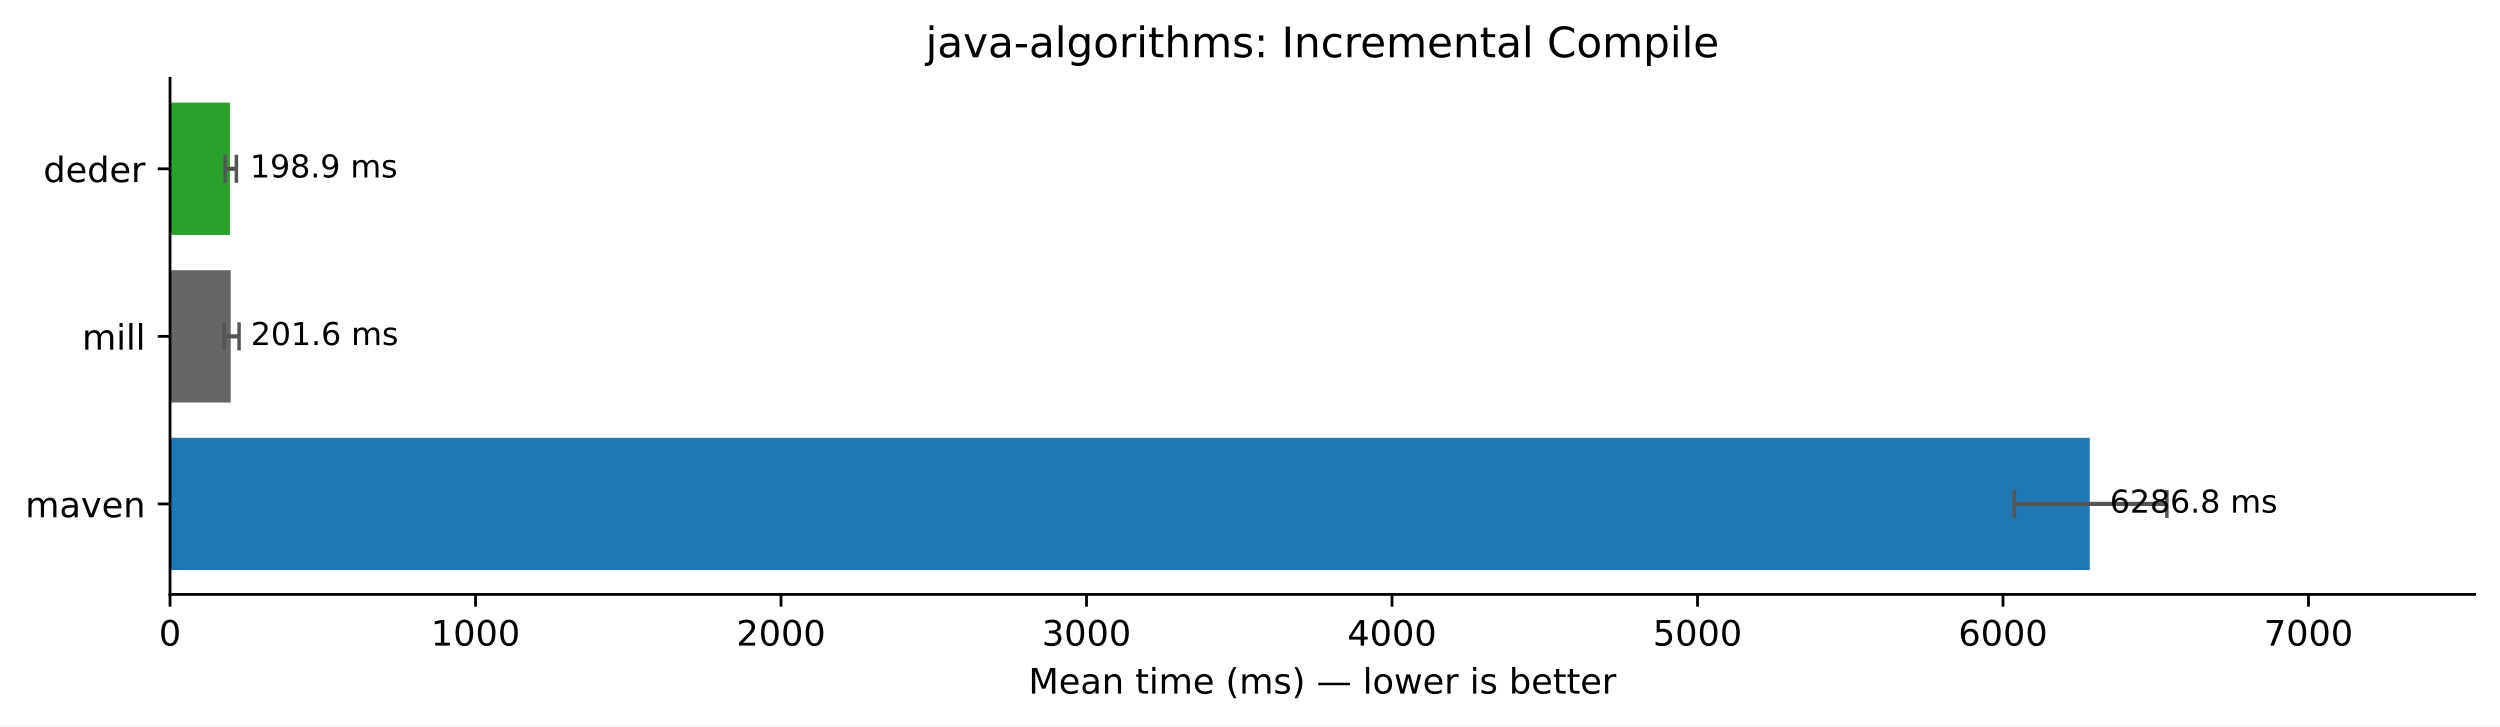
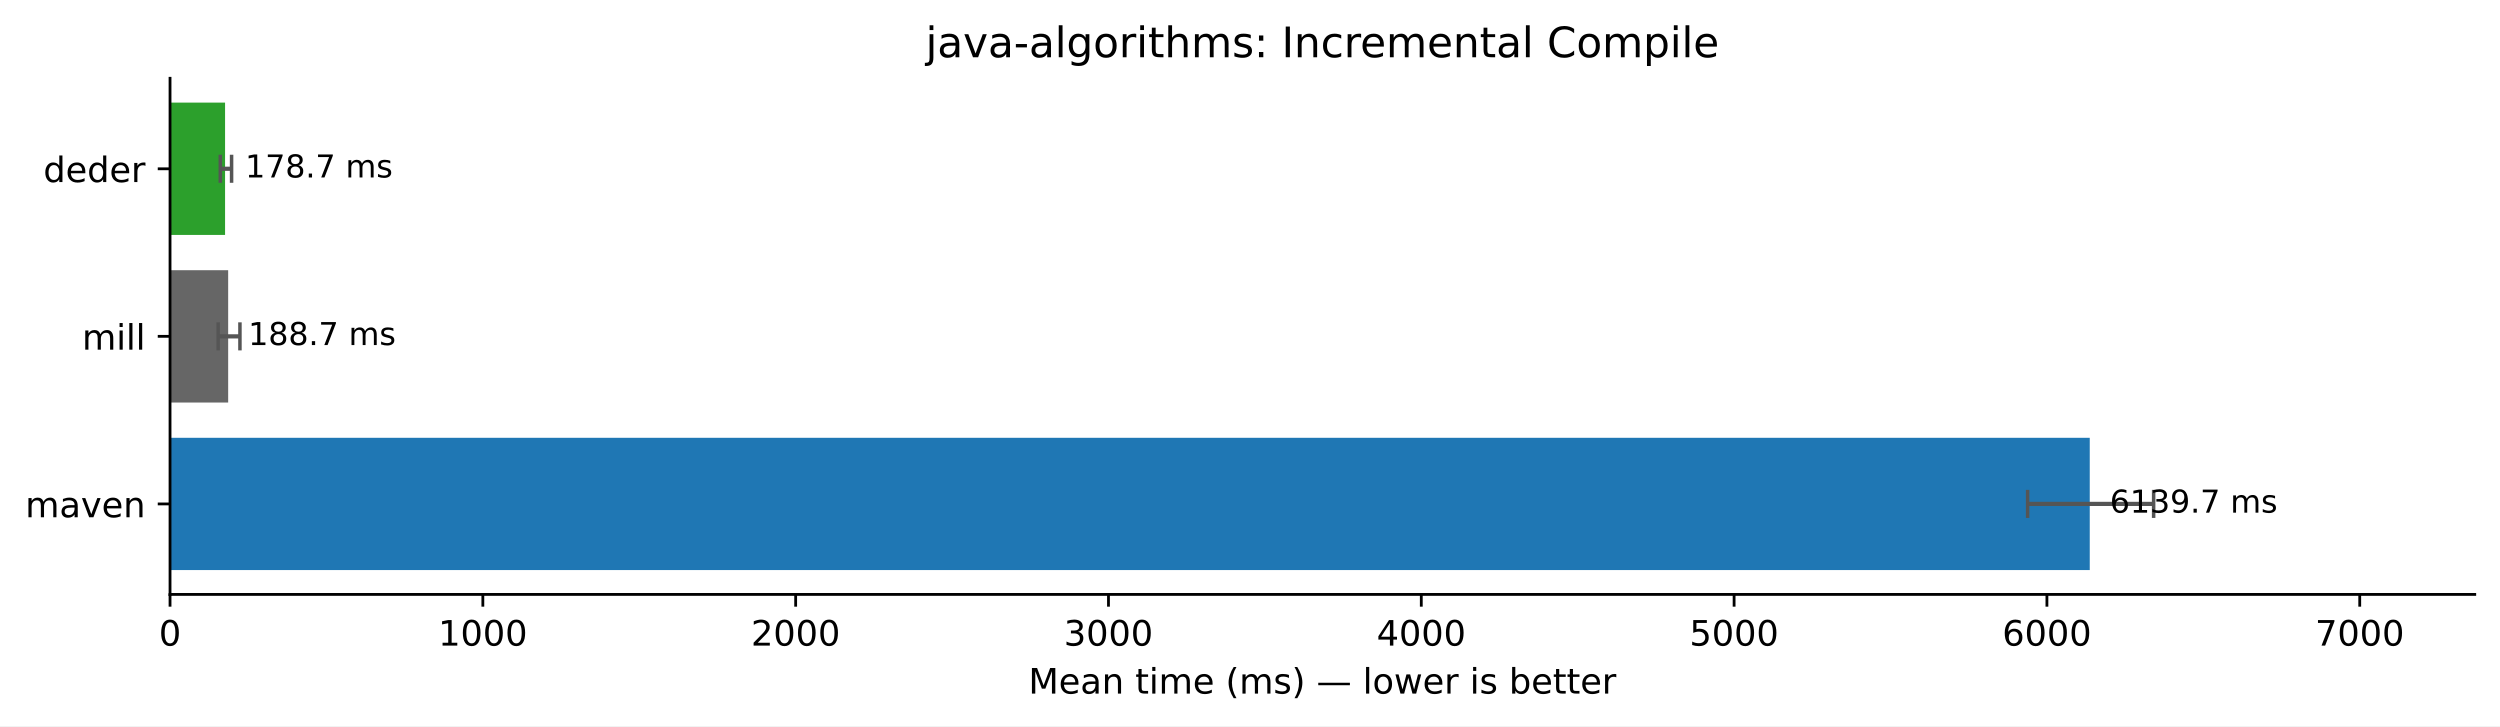
<svg xmlns="http://www.w3.org/2000/svg" xmlns:xlink="http://www.w3.org/1999/xlink" width="712.788pt" height="207.034pt" viewBox="0 0 712.788 207.034" version="1.1">
  <defs>
    <style type="text/css">*{stroke-linejoin: round; stroke-linecap: butt}</style>
  </defs>
  <g id="figure_1">
    <g id="patch_1">
      <path d="M 0 207.034  L 712.788 207.034  L 712.788 0  L 0 0  z " style="fill: #ffffff" />
    </g>
    <g id="axes_1">
      <g id="patch_2">
        <path d="M 48.478 169.478  L 705.588 169.478  L 705.588 22.318  L 48.478 22.318  z " style="fill: #ffffff" />
      </g>
      <g id="patch_3">
-         <path d="M 48.478 162.789  L 596.07 162.789  L 596.07 124.566  L 48.478 124.566  z " clip-path="url(#p73a6042fa2)" style="fill: #1f77b4; stroke: #ffffff; stroke-width: 0.5; stroke-linejoin: miter" />
+         <path d="M 48.478 162.789  L 596.07 162.789  L 596.07 124.566  L 48.478 124.566  z " clip-path="url(#p6f4b4a5d01)" style="fill: #1f77b4; stroke: #ffffff; stroke-width: 0.5; stroke-linejoin: miter" />
      </g>
      <g id="patch_4">
-         <path d="M 48.478 115.01  L 66.034 115.01  L 66.034 76.786  L 48.478 76.786  z " clip-path="url(#p73a6042fa2)" style="fill: #666666; stroke: #ffffff; stroke-width: 0.5; stroke-linejoin: miter" />
+         <path d="M 48.478 115.01  L 65.304 115.01  L 65.304 76.786  L 48.478 76.786  z " clip-path="url(#p6f4b4a5d01)" style="fill: #666666; stroke: #ffffff; stroke-width: 0.5; stroke-linejoin: miter" />
      </g>
      <g id="patch_5">
-         <path d="M 48.478 67.231  L 65.803 67.231  L 65.803 29.007  L 48.478 29.007  z " clip-path="url(#p73a6042fa2)" style="fill: #2ca02c; stroke: #ffffff; stroke-width: 0.5; stroke-linejoin: miter" />
+         <path d="M 48.478 67.231  L 64.42 67.231  L 64.42 29.007  L 48.478 29.007  z " clip-path="url(#p6f4b4a5d01)" style="fill: #2ca02c; stroke: #ffffff; stroke-width: 0.5; stroke-linejoin: miter" />
      </g>
      <g id="matplotlib.axis_1">
        <g id="xtick_1">
          <g id="line2d_1">
            <defs>
-               <path id="m72c774608a" d="M 0 0  L 0 3.5  " style="stroke: #000000; stroke-width: 0.8" />
+               <path id="m09a75ec3e5" d="M 0 0  L 0 3.5  " style="stroke: #000000; stroke-width: 0.8" />
            </defs>
            <g>
-               <use xlink:href="#m72c774608a" x="48.478" y="169.478" style="stroke: #000000; stroke-width: 0.8" />
+               <use xlink:href="#m09a75ec3e5" x="48.478" y="169.478" style="stroke: #000000; stroke-width: 0.8" />
            </g>
          </g>
          <g id="text_1">
            <g transform="translate(45.29688 184.0766) scale(0.1 -0.1)">
              <defs>
                <path id="DejaVuSans-30" d="M 2034 4250  Q 1547 4250 1301 3770  Q 1056 3291 1056 2328  Q 1056 1369 1301 889  Q 1547 409 2034 409  Q 2525 409 2770 889  Q 3016 1369 3016 2328  Q 3016 3291 2770 3770  Q 2525 4250 2034 4250  z M 2034 4750  Q 2819 4750 3233 4129  Q 3647 3509 3647 2328  Q 3647 1150 3233 529  Q 2819 -91 2034 -91  Q 1250 -91 836 529  Q 422 1150 422 2328  Q 422 3509 836 4129  Q 1250 4750 2034 4750  z " transform="scale(0.015625)" />
              </defs>
              <use xlink:href="#DejaVuSans-30" />
            </g>
          </g>
        </g>
        <g id="xtick_2">
          <g id="line2d_2">
            <g>
-               <use xlink:href="#m72c774608a" x="135.58" y="169.478" style="stroke: #000000; stroke-width: 0.8" />
+               <use xlink:href="#m09a75ec3e5" x="137.666" y="169.478" style="stroke: #000000; stroke-width: 0.8" />
            </g>
          </g>
          <g id="text_2">
-             <g transform="translate(122.8548 184.0766) scale(0.1 -0.1)">
+             <g transform="translate(124.9413 184.0766) scale(0.1 -0.1)">
              <defs>
                <path id="DejaVuSans-31" d="M 794 531  L 1825 531  L 1825 4091  L 703 3866  L 703 4441  L 1819 4666  L 2450 4666  L 2450 531  L 3481 531  L 3481 0  L 794 0  L 794 531  z " transform="scale(0.015625)" />
              </defs>
              <use xlink:href="#DejaVuSans-31" />
              <use xlink:href="#DejaVuSans-30" transform="translate(63.62305 0)" />
              <use xlink:href="#DejaVuSans-30" transform="translate(127.2461 0)" />
              <use xlink:href="#DejaVuSans-30" transform="translate(190.8691 0)" />
            </g>
          </g>
        </g>
        <g id="xtick_3">
          <g id="line2d_3">
            <g>
-               <use xlink:href="#m72c774608a" x="222.682" y="169.478" style="stroke: #000000; stroke-width: 0.8" />
+               <use xlink:href="#m09a75ec3e5" x="226.854" y="169.478" style="stroke: #000000; stroke-width: 0.8" />
            </g>
          </g>
          <g id="text_3">
-             <g transform="translate(209.9565 184.0766) scale(0.1 -0.1)">
+             <g transform="translate(214.1295 184.0766) scale(0.1 -0.1)">
              <defs>
                <path id="DejaVuSans-32" d="M 1228 531  L 3431 531  L 3431 0  L 469 0  L 469 531  Q 828 903 1448 1529  Q 2069 2156 2228 2338  Q 2531 2678 2651 2914  Q 2772 3150 2772 3378  Q 2772 3750 2511 3984  Q 2250 4219 1831 4219  Q 1534 4219 1204 4116  Q 875 4013 500 3803  L 500 4441  Q 881 4594 1212 4672  Q 1544 4750 1819 4750  Q 2544 4750 2975 4387  Q 3406 4025 3406 3419  Q 3406 3131 3298 2873  Q 3191 2616 2906 2266  Q 2828 2175 2409 1742  Q 1991 1309 1228 531  z " transform="scale(0.015625)" />
              </defs>
              <use xlink:href="#DejaVuSans-32" />
              <use xlink:href="#DejaVuSans-30" transform="translate(63.62305 0)" />
              <use xlink:href="#DejaVuSans-30" transform="translate(127.2461 0)" />
              <use xlink:href="#DejaVuSans-30" transform="translate(190.8691 0)" />
            </g>
          </g>
        </g>
        <g id="xtick_4">
          <g id="line2d_4">
            <g>
-               <use xlink:href="#m72c774608a" x="309.783" y="169.478" style="stroke: #000000; stroke-width: 0.8" />
+               <use xlink:href="#m09a75ec3e5" x="316.043" y="169.478" style="stroke: #000000; stroke-width: 0.8" />
            </g>
          </g>
          <g id="text_4">
-             <g transform="translate(297.0583 184.0766) scale(0.1 -0.1)">
+             <g transform="translate(303.3176 184.0766) scale(0.1 -0.1)">
              <defs>
                <path id="DejaVuSans-33" d="M 2597 2516  Q 3050 2419 3304 2112  Q 3559 1806 3559 1356  Q 3559 666 3084 287  Q 2609 -91 1734 -91  Q 1441 -91 1130 -33  Q 819 25 488 141  L 488 750  Q 750 597 1062 519  Q 1375 441 1716 441  Q 2309 441 2620 675  Q 2931 909 2931 1356  Q 2931 1769 2642 2001  Q 2353 2234 1838 2234  L 1294 2234  L 1294 2753  L 1863 2753  Q 2328 2753 2575 2939  Q 2822 3125 2822 3475  Q 2822 3834 2567 4026  Q 2313 4219 1838 4219  Q 1578 4219 1281 4162  Q 984 4106 628 3988  L 628 4550  Q 988 4650 1302 4700  Q 1616 4750 1894 4750  Q 2613 4750 3031 4423  Q 3450 4097 3450 3541  Q 3450 3153 3228 2886  Q 3006 2619 2597 2516  z " transform="scale(0.015625)" />
              </defs>
              <use xlink:href="#DejaVuSans-33" />
              <use xlink:href="#DejaVuSans-30" transform="translate(63.62305 0)" />
              <use xlink:href="#DejaVuSans-30" transform="translate(127.2461 0)" />
              <use xlink:href="#DejaVuSans-30" transform="translate(190.8691 0)" />
            </g>
          </g>
        </g>
        <g id="xtick_5">
          <g id="line2d_5">
            <g>
-               <use xlink:href="#m72c774608a" x="396.885" y="169.478" style="stroke: #000000; stroke-width: 0.8" />
+               <use xlink:href="#m09a75ec3e5" x="405.231" y="169.478" style="stroke: #000000; stroke-width: 0.8" />
            </g>
          </g>
          <g id="text_5">
-             <g transform="translate(384.16 184.0766) scale(0.1 -0.1)">
+             <g transform="translate(392.5058 184.0766) scale(0.1 -0.1)">
              <defs>
                <path id="DejaVuSans-34" d="M 2419 4116  L 825 1625  L 2419 1625  L 2419 4116  z M 2253 4666  L 3047 4666  L 3047 1625  L 3713 1625  L 3713 1100  L 3047 1100  L 3047 0  L 2419 0  L 2419 1100  L 313 1100  L 313 1709  L 2253 4666  z " transform="scale(0.015625)" />
              </defs>
              <use xlink:href="#DejaVuSans-34" />
              <use xlink:href="#DejaVuSans-30" transform="translate(63.62305 0)" />
              <use xlink:href="#DejaVuSans-30" transform="translate(127.2461 0)" />
              <use xlink:href="#DejaVuSans-30" transform="translate(190.8691 0)" />
            </g>
          </g>
        </g>
        <g id="xtick_6">
          <g id="line2d_6">
            <g>
-               <use xlink:href="#m72c774608a" x="483.987" y="169.478" style="stroke: #000000; stroke-width: 0.8" />
+               <use xlink:href="#m09a75ec3e5" x="494.419" y="169.478" style="stroke: #000000; stroke-width: 0.8" />
            </g>
          </g>
          <g id="text_6">
-             <g transform="translate(471.2617 184.0766) scale(0.1 -0.1)">
+             <g transform="translate(481.694 184.0766) scale(0.1 -0.1)">
              <defs>
                <path id="DejaVuSans-35" d="M 691 4666  L 3169 4666  L 3169 4134  L 1269 4134  L 1269 2991  Q 1406 3038 1543 3061  Q 1681 3084 1819 3084  Q 2600 3084 3056 2656  Q 3513 2228 3513 1497  Q 3513 744 3044 326  Q 2575 -91 1722 -91  Q 1428 -91 1123 -41  Q 819 9 494 109  L 494 744  Q 775 591 1075 516  Q 1375 441 1709 441  Q 2250 441 2565 725  Q 2881 1009 2881 1497  Q 2881 1984 2565 2268  Q 2250 2553 1709 2553  Q 1456 2553 1204 2497  Q 953 2441 691 2322  L 691 4666  z " transform="scale(0.015625)" />
              </defs>
              <use xlink:href="#DejaVuSans-35" />
              <use xlink:href="#DejaVuSans-30" transform="translate(63.62305 0)" />
              <use xlink:href="#DejaVuSans-30" transform="translate(127.2461 0)" />
              <use xlink:href="#DejaVuSans-30" transform="translate(190.8691 0)" />
            </g>
          </g>
        </g>
        <g id="xtick_7">
          <g id="line2d_7">
            <g>
-               <use xlink:href="#m72c774608a" x="571.088" y="169.478" style="stroke: #000000; stroke-width: 0.8" />
+               <use xlink:href="#m09a75ec3e5" x="583.607" y="169.478" style="stroke: #000000; stroke-width: 0.8" />
            </g>
          </g>
          <g id="text_7">
-             <g transform="translate(558.3634 184.0766) scale(0.1 -0.1)">
+             <g transform="translate(570.8821 184.0766) scale(0.1 -0.1)">
              <defs>
                <path id="DejaVuSans-36" d="M 2113 2584  Q 1688 2584 1439 2293  Q 1191 2003 1191 1497  Q 1191 994 1439 701  Q 1688 409 2113 409  Q 2538 409 2786 701  Q 3034 994 3034 1497  Q 3034 2003 2786 2293  Q 2538 2584 2113 2584  z M 3366 4563  L 3366 3988  Q 3128 4100 2886 4159  Q 2644 4219 2406 4219  Q 1781 4219 1451 3797  Q 1122 3375 1075 2522  Q 1259 2794 1537 2939  Q 1816 3084 2150 3084  Q 2853 3084 3261 2657  Q 3669 2231 3669 1497  Q 3669 778 3244 343  Q 2819 -91 2113 -91  Q 1303 -91 875 529  Q 447 1150 447 2328  Q 447 3434 972 4092  Q 1497 4750 2381 4750  Q 2619 4750 2861 4703  Q 3103 4656 3366 4563  z " transform="scale(0.015625)" />
              </defs>
              <use xlink:href="#DejaVuSans-36" />
              <use xlink:href="#DejaVuSans-30" transform="translate(63.62305 0)" />
              <use xlink:href="#DejaVuSans-30" transform="translate(127.2461 0)" />
              <use xlink:href="#DejaVuSans-30" transform="translate(190.8691 0)" />
            </g>
          </g>
        </g>
        <g id="xtick_8">
          <g id="line2d_8">
            <g>
-               <use xlink:href="#m72c774608a" x="658.19" y="169.478" style="stroke: #000000; stroke-width: 0.8" />
+               <use xlink:href="#m09a75ec3e5" x="672.795" y="169.478" style="stroke: #000000; stroke-width: 0.8" />
            </g>
          </g>
          <g id="text_8">
-             <g transform="translate(645.4651 184.0766) scale(0.1 -0.1)">
+             <g transform="translate(660.0703 184.0766) scale(0.1 -0.1)">
              <defs>
                <path id="DejaVuSans-37" d="M 525 4666  L 3525 4666  L 3525 4397  L 1831 0  L 1172 0  L 2766 4134  L 525 4134  L 525 4666  z " transform="scale(0.015625)" />
              </defs>
              <use xlink:href="#DejaVuSans-37" />
              <use xlink:href="#DejaVuSans-30" transform="translate(63.62305 0)" />
              <use xlink:href="#DejaVuSans-30" transform="translate(127.2461 0)" />
              <use xlink:href="#DejaVuSans-30" transform="translate(190.8691 0)" />
            </g>
          </g>
        </g>
        <g id="text_9">
          <g transform="translate(293.2362 197.7547) scale(0.1 -0.1)">
            <defs>
              <path id="DejaVuSans-4d" d="M 628 4666  L 1569 4666  L 2759 1491  L 3956 4666  L 4897 4666  L 4897 0  L 4281 0  L 4281 4097  L 3078 897  L 2444 897  L 1241 4097  L 1241 0  L 628 0  L 628 4666  z " transform="scale(0.015625)" />
              <path id="DejaVuSans-65" d="M 3597 1894  L 3597 1613  L 953 1613  Q 991 1019 1311 708  Q 1631 397 2203 397  Q 2534 397 2845 478  Q 3156 559 3463 722  L 3463 178  Q 3153 47 2828 -22  Q 2503 -91 2169 -91  Q 1331 -91 842 396  Q 353 884 353 1716  Q 353 2575 817 3079  Q 1281 3584 2069 3584  Q 2775 3584 3186 3129  Q 3597 2675 3597 1894  z M 3022 2063  Q 3016 2534 2758 2815  Q 2500 3097 2075 3097  Q 1594 3097 1305 2825  Q 1016 2553 972 2059  L 3022 2063  z " transform="scale(0.015625)" />
              <path id="DejaVuSans-61" d="M 2194 1759  Q 1497 1759 1228 1600  Q 959 1441 959 1056  Q 959 750 1161 570  Q 1363 391 1709 391  Q 2188 391 2477 730  Q 2766 1069 2766 1631  L 2766 1759  L 2194 1759  z M 3341 1997  L 3341 0  L 2766 0  L 2766 531  Q 2569 213 2275 61  Q 1981 -91 1556 -91  Q 1019 -91 701 211  Q 384 513 384 1019  Q 384 1609 779 1909  Q 1175 2209 1959 2209  L 2766 2209  L 2766 2266  Q 2766 2663 2505 2880  Q 2244 3097 1772 3097  Q 1472 3097 1187 3025  Q 903 2953 641 2809  L 641 3341  Q 956 3463 1253 3523  Q 1550 3584 1831 3584  Q 2591 3584 2966 3190  Q 3341 2797 3341 1997  z " transform="scale(0.015625)" />
              <path id="DejaVuSans-6e" d="M 3513 2113  L 3513 0  L 2938 0  L 2938 2094  Q 2938 2591 2744 2837  Q 2550 3084 2163 3084  Q 1697 3084 1428 2787  Q 1159 2491 1159 1978  L 1159 0  L 581 0  L 581 3500  L 1159 3500  L 1159 2956  Q 1366 3272 1645 3428  Q 1925 3584 2291 3584  Q 2894 3584 3203 3211  Q 3513 2838 3513 2113  z " transform="scale(0.015625)" />
              <path id="DejaVuSans-20" transform="scale(0.015625)" />
              <path id="DejaVuSans-74" d="M 1172 4494  L 1172 3500  L 2356 3500  L 2356 3053  L 1172 3053  L 1172 1153  Q 1172 725 1289 603  Q 1406 481 1766 481  L 2356 481  L 2356 0  L 1766 0  Q 1100 0 847 248  Q 594 497 594 1153  L 594 3053  L 172 3053  L 172 3500  L 594 3500  L 594 4494  L 1172 4494  z " transform="scale(0.015625)" />
              <path id="DejaVuSans-69" d="M 603 3500  L 1178 3500  L 1178 0  L 603 0  L 603 3500  z M 603 4863  L 1178 4863  L 1178 4134  L 603 4134  L 603 4863  z " transform="scale(0.015625)" />
              <path id="DejaVuSans-6d" d="M 3328 2828  Q 3544 3216 3844 3400  Q 4144 3584 4550 3584  Q 5097 3584 5394 3201  Q 5691 2819 5691 2113  L 5691 0  L 5113 0  L 5113 2094  Q 5113 2597 4934 2840  Q 4756 3084 4391 3084  Q 3944 3084 3684 2787  Q 3425 2491 3425 1978  L 3425 0  L 2847 0  L 2847 2094  Q 2847 2600 2669 2842  Q 2491 3084 2119 3084  Q 1678 3084 1418 2786  Q 1159 2488 1159 1978  L 1159 0  L 581 0  L 581 3500  L 1159 3500  L 1159 2956  Q 1356 3278 1631 3431  Q 1906 3584 2284 3584  Q 2666 3584 2933 3390  Q 3200 3197 3328 2828  z " transform="scale(0.015625)" />
              <path id="DejaVuSans-28" d="M 1984 4856  Q 1566 4138 1362 3434  Q 1159 2731 1159 2009  Q 1159 1288 1364 580  Q 1569 -128 1984 -844  L 1484 -844  Q 1016 -109 783 600  Q 550 1309 550 2009  Q 550 2706 781 3412  Q 1013 4119 1484 4856  L 1984 4856  z " transform="scale(0.015625)" />
              <path id="DejaVuSans-73" d="M 2834 3397  L 2834 2853  Q 2591 2978 2328 3040  Q 2066 3103 1784 3103  Q 1356 3103 1142 2972  Q 928 2841 928 2578  Q 928 2378 1081 2264  Q 1234 2150 1697 2047  L 1894 2003  Q 2506 1872 2764 1633  Q 3022 1394 3022 966  Q 3022 478 2636 193  Q 2250 -91 1575 -91  Q 1294 -91 989 -36  Q 684 19 347 128  L 347 722  Q 666 556 975 473  Q 1284 391 1588 391  Q 1994 391 2212 530  Q 2431 669 2431 922  Q 2431 1156 2273 1281  Q 2116 1406 1581 1522  L 1381 1569  Q 847 1681 609 1914  Q 372 2147 372 2553  Q 372 3047 722 3315  Q 1072 3584 1716 3584  Q 2034 3584 2315 3537  Q 2597 3491 2834 3397  z " transform="scale(0.015625)" />
              <path id="DejaVuSans-29" d="M 513 4856  L 1013 4856  Q 1481 4119 1714 3412  Q 1947 2706 1947 2009  Q 1947 1309 1714 600  Q 1481 -109 1013 -844  L 513 -844  Q 928 -128 1133 580  Q 1338 1288 1338 2009  Q 1338 2731 1133 3434  Q 928 4138 513 4856  z " transform="scale(0.015625)" />
              <path id="DejaVuSans-2014" d="M 313 1978  L 6088 1978  L 6088 1528  L 313 1528  L 313 1978  z " transform="scale(0.015625)" />
              <path id="DejaVuSans-6c" d="M 603 4863  L 1178 4863  L 1178 0  L 603 0  L 603 4863  z " transform="scale(0.015625)" />
              <path id="DejaVuSans-6f" d="M 1959 3097  Q 1497 3097 1228 2736  Q 959 2375 959 1747  Q 959 1119 1226 758  Q 1494 397 1959 397  Q 2419 397 2687 759  Q 2956 1122 2956 1747  Q 2956 2369 2687 2733  Q 2419 3097 1959 3097  z M 1959 3584  Q 2709 3584 3137 3096  Q 3566 2609 3566 1747  Q 3566 888 3137 398  Q 2709 -91 1959 -91  Q 1206 -91 779 398  Q 353 888 353 1747  Q 353 2609 779 3096  Q 1206 3584 1959 3584  z " transform="scale(0.015625)" />
              <path id="DejaVuSans-77" d="M 269 3500  L 844 3500  L 1563 769  L 2278 3500  L 2956 3500  L 3675 769  L 4391 3500  L 4966 3500  L 4050 0  L 3372 0  L 2619 2869  L 1863 0  L 1184 0  L 269 3500  z " transform="scale(0.015625)" />
              <path id="DejaVuSans-72" d="M 2631 2963  Q 2534 3019 2420 3045  Q 2306 3072 2169 3072  Q 1681 3072 1420 2755  Q 1159 2438 1159 1844  L 1159 0  L 581 0  L 581 3500  L 1159 3500  L 1159 2956  Q 1341 3275 1631 3429  Q 1922 3584 2338 3584  Q 2397 3584 2469 3576  Q 2541 3569 2628 3553  L 2631 2963  z " transform="scale(0.015625)" />
              <path id="DejaVuSans-62" d="M 3116 1747  Q 3116 2381 2855 2742  Q 2594 3103 2138 3103  Q 1681 3103 1420 2742  Q 1159 2381 1159 1747  Q 1159 1113 1420 752  Q 1681 391 2138 391  Q 2594 391 2855 752  Q 3116 1113 3116 1747  z M 1159 2969  Q 1341 3281 1617 3432  Q 1894 3584 2278 3584  Q 2916 3584 3314 3078  Q 3713 2572 3713 1747  Q 3713 922 3314 415  Q 2916 -91 2278 -91  Q 1894 -91 1617 61  Q 1341 213 1159 525  L 1159 0  L 581 0  L 581 4863  L 1159 4863  L 1159 2969  z " transform="scale(0.015625)" />
            </defs>
            <use xlink:href="#DejaVuSans-4d" />
            <use xlink:href="#DejaVuSans-65" transform="translate(86.2793 0)" />
            <use xlink:href="#DejaVuSans-61" transform="translate(147.8027 0)" />
            <use xlink:href="#DejaVuSans-6e" transform="translate(209.082 0)" />
            <use xlink:href="#DejaVuSans-20" transform="translate(272.4609 0)" />
            <use xlink:href="#DejaVuSans-74" transform="translate(304.248 0)" />
            <use xlink:href="#DejaVuSans-69" transform="translate(343.457 0)" />
            <use xlink:href="#DejaVuSans-6d" transform="translate(371.2402 0)" />
            <use xlink:href="#DejaVuSans-65" transform="translate(468.6523 0)" />
            <use xlink:href="#DejaVuSans-20" transform="translate(530.1758 0)" />
            <use xlink:href="#DejaVuSans-28" transform="translate(561.9629 0)" />
            <use xlink:href="#DejaVuSans-6d" transform="translate(600.9766 0)" />
            <use xlink:href="#DejaVuSans-73" transform="translate(698.3887 0)" />
            <use xlink:href="#DejaVuSans-29" transform="translate(750.4883 0)" />
            <use xlink:href="#DejaVuSans-20" transform="translate(789.502 0)" />
            <use xlink:href="#DejaVuSans-2014" transform="translate(821.2891 0)" />
            <use xlink:href="#DejaVuSans-20" transform="translate(921.2891 0)" />
            <use xlink:href="#DejaVuSans-6c" transform="translate(953.0762 0)" />
            <use xlink:href="#DejaVuSans-6f" transform="translate(980.8594 0)" />
            <use xlink:href="#DejaVuSans-77" transform="translate(1042.041 0)" />
            <use xlink:href="#DejaVuSans-65" transform="translate(1123.828 0)" />
            <use xlink:href="#DejaVuSans-72" transform="translate(1185.352 0)" />
            <use xlink:href="#DejaVuSans-20" transform="translate(1226.465 0)" />
            <use xlink:href="#DejaVuSans-69" transform="translate(1258.252 0)" />
            <use xlink:href="#DejaVuSans-73" transform="translate(1286.035 0)" />
            <use xlink:href="#DejaVuSans-20" transform="translate(1338.135 0)" />
            <use xlink:href="#DejaVuSans-62" transform="translate(1369.922 0)" />
            <use xlink:href="#DejaVuSans-65" transform="translate(1433.398 0)" />
            <use xlink:href="#DejaVuSans-74" transform="translate(1494.922 0)" />
            <use xlink:href="#DejaVuSans-74" transform="translate(1534.131 0)" />
            <use xlink:href="#DejaVuSans-65" transform="translate(1573.34 0)" />
            <use xlink:href="#DejaVuSans-72" transform="translate(1634.863 0)" />
          </g>
        </g>
      </g>
      <g id="matplotlib.axis_2">
        <g id="ytick_1">
          <g id="line2d_9">
            <defs>
-               <path id="mab538c6390" d="M 0 0  L -3.5 0  " style="stroke: #000000; stroke-width: 0.8" />
+               <path id="m8362a41143" d="M 0 0  L -3.5 0  " style="stroke: #000000; stroke-width: 0.8" />
            </defs>
            <g>
-               <use xlink:href="#mab538c6390" x="48.478" y="143.677" style="stroke: #000000; stroke-width: 0.8" />
+               <use xlink:href="#m8362a41143" x="48.478" y="143.677" style="stroke: #000000; stroke-width: 0.8" />
            </g>
          </g>
          <g id="text_10">
            <g transform="translate(7.2 147.4766) scale(0.1 -0.1)">
              <defs>
                <path id="DejaVuSans-76" d="M 191 3500  L 800 3500  L 1894 563  L 2988 3500  L 3597 3500  L 2284 0  L 1503 0  L 191 3500  z " transform="scale(0.015625)" />
              </defs>
              <use xlink:href="#DejaVuSans-6d" />
              <use xlink:href="#DejaVuSans-61" transform="translate(97.41211 0)" />
              <use xlink:href="#DejaVuSans-76" transform="translate(158.6914 0)" />
              <use xlink:href="#DejaVuSans-65" transform="translate(217.8711 0)" />
              <use xlink:href="#DejaVuSans-6e" transform="translate(279.3945 0)" />
            </g>
          </g>
        </g>
        <g id="ytick_2">
          <g id="line2d_10">
            <g>
-               <use xlink:href="#mab538c6390" x="48.478" y="95.898" style="stroke: #000000; stroke-width: 0.8" />
+               <use xlink:href="#m8362a41143" x="48.478" y="95.898" style="stroke: #000000; stroke-width: 0.8" />
            </g>
          </g>
          <g id="text_11">
            <g transform="translate(23.40312 99.69734) scale(0.1 -0.1)">
              <use xlink:href="#DejaVuSans-6d" />
              <use xlink:href="#DejaVuSans-69" transform="translate(97.41211 0)" />
              <use xlink:href="#DejaVuSans-6c" transform="translate(125.1953 0)" />
              <use xlink:href="#DejaVuSans-6c" transform="translate(152.9785 0)" />
            </g>
          </g>
        </g>
        <g id="ytick_3">
          <g id="line2d_11">
            <g>
-               <use xlink:href="#mab538c6390" x="48.478" y="48.119" style="stroke: #000000; stroke-width: 0.8" />
+               <use xlink:href="#m8362a41143" x="48.478" y="48.119" style="stroke: #000000; stroke-width: 0.8" />
            </g>
          </g>
          <g id="text_12">
            <g transform="translate(12.36406 51.91812) scale(0.1 -0.1)">
              <defs>
                <path id="DejaVuSans-64" d="M 2906 2969  L 2906 4863  L 3481 4863  L 3481 0  L 2906 0  L 2906 525  Q 2725 213 2448 61  Q 2172 -91 1784 -91  Q 1150 -91 751 415  Q 353 922 353 1747  Q 353 2572 751 3078  Q 1150 3584 1784 3584  Q 2172 3584 2448 3432  Q 2725 3281 2906 2969  z M 947 1747  Q 947 1113 1208 752  Q 1469 391 1925 391  Q 2381 391 2643 752  Q 2906 1113 2906 1747  Q 2906 2381 2643 2742  Q 2381 3103 1925 3103  Q 1469 3103 1208 2742  Q 947 2381 947 1747  z " transform="scale(0.015625)" />
              </defs>
              <use xlink:href="#DejaVuSans-64" />
              <use xlink:href="#DejaVuSans-65" transform="translate(63.47656 0)" />
              <use xlink:href="#DejaVuSans-64" transform="translate(125 0)" />
              <use xlink:href="#DejaVuSans-65" transform="translate(188.4766 0)" />
              <use xlink:href="#DejaVuSans-72" transform="translate(250 0)" />
            </g>
          </g>
        </g>
      </g>
      <g id="LineCollection_1">
-         <path d="M 574.333 143.677  L 617.807 143.677  " clip-path="url(#p73a6042fa2)" style="fill: none; stroke: #555555; stroke-width: 1.2" />
-         <path d="M 63.906 95.898  L 68.163 95.898  " clip-path="url(#p73a6042fa2)" style="fill: none; stroke: #555555; stroke-width: 1.2" />
-         <path d="M 64.211 48.119  L 67.394 48.119  " clip-path="url(#p73a6042fa2)" style="fill: none; stroke: #555555; stroke-width: 1.2" />
+         <path d="M 578.104 143.677  L 614.035 143.677  " clip-path="url(#p6f4b4a5d01)" style="fill: none; stroke: #555555; stroke-width: 1.2" />
+         <path d="M 62.198 95.898  L 68.41 95.898  " clip-path="url(#p6f4b4a5d01)" style="fill: none; stroke: #555555; stroke-width: 1.2" />
+         <path d="M 62.813 48.119  L 66.027 48.119  " clip-path="url(#p6f4b4a5d01)" style="fill: none; stroke: #555555; stroke-width: 1.2" />
      </g>
      <g id="line2d_12">
        <defs>
-           <path id="ma1dd4c89e9" d="M 0 4  L 0 -4  " style="stroke: #555555" />
+           <path id="m53d102ef2f" d="M 0 4  L 0 -4  " style="stroke: #555555" />
        </defs>
-         <g clip-path="url(#p73a6042fa2)">
-           <use xlink:href="#ma1dd4c89e9" x="574.333" y="143.677" style="fill: #1f77b4; stroke: #555555" />
-           <use xlink:href="#ma1dd4c89e9" x="63.906" y="95.898" style="fill: #1f77b4; stroke: #555555" />
-           <use xlink:href="#ma1dd4c89e9" x="64.211" y="48.119" style="fill: #1f77b4; stroke: #555555" />
+         <g clip-path="url(#p6f4b4a5d01)">
+           <use xlink:href="#m53d102ef2f" x="578.104" y="143.677" style="fill: #1f77b4; stroke: #555555" />
+           <use xlink:href="#m53d102ef2f" x="62.198" y="95.898" style="fill: #1f77b4; stroke: #555555" />
+           <use xlink:href="#m53d102ef2f" x="62.813" y="48.119" style="fill: #1f77b4; stroke: #555555" />
        </g>
      </g>
      <g id="line2d_13">
-         <g clip-path="url(#p73a6042fa2)">
-           <use xlink:href="#ma1dd4c89e9" x="617.807" y="143.677" style="fill: #1f77b4; stroke: #555555" />
-           <use xlink:href="#ma1dd4c89e9" x="68.163" y="95.898" style="fill: #1f77b4; stroke: #555555" />
-           <use xlink:href="#ma1dd4c89e9" x="67.394" y="48.119" style="fill: #1f77b4; stroke: #555555" />
+         <g clip-path="url(#p6f4b4a5d01)">
+           <use xlink:href="#m53d102ef2f" x="614.035" y="143.677" style="fill: #1f77b4; stroke: #555555" />
+           <use xlink:href="#m53d102ef2f" x="68.41" y="95.898" style="fill: #1f77b4; stroke: #555555" />
+           <use xlink:href="#m53d102ef2f" x="66.027" y="48.119" style="fill: #1f77b4; stroke: #555555" />
        </g>
      </g>
      <g id="patch_6">
        <path d="M 48.478 169.478  L 48.478 22.318  " style="fill: none; stroke: #000000; stroke-width: 0.8; stroke-linejoin: miter; stroke-linecap: square" />
      </g>
      <g id="patch_7">
        <path d="M 48.478 169.478  L 705.588 169.478  " style="fill: none; stroke: #000000; stroke-width: 0.8; stroke-linejoin: miter; stroke-linecap: square" />
      </g>
      <g id="text_13">
        <g transform="translate(601.5457 146.1608) scale(0.09 -0.09)">
          <defs>
-             <path id="DejaVuSans-38" d="M 2034 2216  Q 1584 2216 1326 1975  Q 1069 1734 1069 1313  Q 1069 891 1326 650  Q 1584 409 2034 409  Q 2484 409 2743 651  Q 3003 894 3003 1313  Q 3003 1734 2745 1975  Q 2488 2216 2034 2216  z M 1403 2484  Q 997 2584 770 2862  Q 544 3141 544 3541  Q 544 4100 942 4425  Q 1341 4750 2034 4750  Q 2731 4750 3128 4425  Q 3525 4100 3525 3541  Q 3525 3141 3298 2862  Q 3072 2584 2669 2484  Q 3125 2378 3379 2068  Q 3634 1759 3634 1313  Q 3634 634 3220 271  Q 2806 -91 2034 -91  Q 1263 -91 848 271  Q 434 634 434 1313  Q 434 1759 690 2068  Q 947 2378 1403 2484  z M 1172 3481  Q 1172 3119 1398 2916  Q 1625 2713 2034 2713  Q 2441 2713 2670 2916  Q 2900 3119 2900 3481  Q 2900 3844 2670 4047  Q 2441 4250 2034 4250  Q 1625 4250 1398 4047  Q 1172 3844 1172 3481  z " transform="scale(0.015625)" />
+             <path id="DejaVuSans-39" d="M 703 97  L 703 672  Q 941 559 1184 500  Q 1428 441 1663 441  Q 2288 441 2617 861  Q 2947 1281 2994 2138  Q 2813 1869 2534 1725  Q 2256 1581 1919 1581  Q 1219 1581 811 2004  Q 403 2428 403 3163  Q 403 3881 828 4315  Q 1253 4750 1959 4750  Q 2769 4750 3195 4129  Q 3622 3509 3622 2328  Q 3622 1225 3098 567  Q 2575 -91 1691 -91  Q 1453 -91 1209 -44  Q 966 3 703 97  z M 1959 2075  Q 2384 2075 2632 2365  Q 2881 2656 2881 3163  Q 2881 3666 2632 3958  Q 2384 4250 1959 4250  Q 1534 4250 1286 3958  Q 1038 3666 1038 3163  Q 1038 2656 1286 2365  Q 1534 2075 1959 2075  z " transform="scale(0.015625)" />
            <path id="DejaVuSans-2e" d="M 684 794  L 1344 794  L 1344 0  L 684 0  L 684 794  z " transform="scale(0.015625)" />
          </defs>
          <use xlink:href="#DejaVuSans-36" />
-           <use xlink:href="#DejaVuSans-32" transform="translate(63.62305 0)" />
-           <use xlink:href="#DejaVuSans-38" transform="translate(127.2461 0)" />
-           <use xlink:href="#DejaVuSans-36" transform="translate(190.8691 0)" />
+           <use xlink:href="#DejaVuSans-31" transform="translate(63.62305 0)" />
+           <use xlink:href="#DejaVuSans-33" transform="translate(127.2461 0)" />
+           <use xlink:href="#DejaVuSans-39" transform="translate(190.8691 0)" />
          <use xlink:href="#DejaVuSans-2e" transform="translate(254.4922 0)" />
-           <use xlink:href="#DejaVuSans-38" transform="translate(286.2793 0)" />
+           <use xlink:href="#DejaVuSans-37" transform="translate(286.2793 0)" />
          <use xlink:href="#DejaVuSans-20" transform="translate(349.9023 0)" />
          <use xlink:href="#DejaVuSans-6d" transform="translate(381.6895 0)" />
          <use xlink:href="#DejaVuSans-73" transform="translate(479.1016 0)" />
        </g>
      </g>
      <g id="text_14">
-         <g transform="translate(71.51022 98.38156) scale(0.09 -0.09)">
-           <use xlink:href="#DejaVuSans-32" />
-           <use xlink:href="#DejaVuSans-30" transform="translate(63.62305 0)" />
-           <use xlink:href="#DejaVuSans-31" transform="translate(127.2461 0)" />
+         <g transform="translate(70.77947 98.38156) scale(0.09 -0.09)">
+           <defs>
+             <path id="DejaVuSans-38" d="M 2034 2216  Q 1584 2216 1326 1975  Q 1069 1734 1069 1313  Q 1069 891 1326 650  Q 1584 409 2034 409  Q 2484 409 2743 651  Q 3003 894 3003 1313  Q 3003 1734 2745 1975  Q 2488 2216 2034 2216  z M 1403 2484  Q 997 2584 770 2862  Q 544 3141 544 3541  Q 544 4100 942 4425  Q 1341 4750 2034 4750  Q 2731 4750 3128 4425  Q 3525 4100 3525 3541  Q 3525 3141 3298 2862  Q 3072 2584 2669 2484  Q 3125 2378 3379 2068  Q 3634 1759 3634 1313  Q 3634 634 3220 271  Q 2806 -91 2034 -91  Q 1263 -91 848 271  Q 434 634 434 1313  Q 434 1759 690 2068  Q 947 2378 1403 2484  z M 1172 3481  Q 1172 3119 1398 2916  Q 1625 2713 2034 2713  Q 2441 2713 2670 2916  Q 2900 3119 2900 3481  Q 2900 3844 2670 4047  Q 2441 4250 2034 4250  Q 1625 4250 1398 4047  Q 1172 3844 1172 3481  z " transform="scale(0.015625)" />
+           </defs>
+           <use xlink:href="#DejaVuSans-31" />
+           <use xlink:href="#DejaVuSans-38" transform="translate(63.62305 0)" />
+           <use xlink:href="#DejaVuSans-38" transform="translate(127.2461 0)" />
          <use xlink:href="#DejaVuSans-2e" transform="translate(190.8691 0)" />
-           <use xlink:href="#DejaVuSans-36" transform="translate(222.6562 0)" />
+           <use xlink:href="#DejaVuSans-37" transform="translate(222.6562 0)" />
          <use xlink:href="#DejaVuSans-20" transform="translate(286.2793 0)" />
          <use xlink:href="#DejaVuSans-6d" transform="translate(318.0664 0)" />
          <use xlink:href="#DejaVuSans-73" transform="translate(415.4785 0)" />
        </g>
      </g>
      <g id="text_15">
-         <g transform="translate(71.27844 50.60234) scale(0.09 -0.09)">
-           <defs>
-             <path id="DejaVuSans-39" d="M 703 97  L 703 672  Q 941 559 1184 500  Q 1428 441 1663 441  Q 2288 441 2617 861  Q 2947 1281 2994 2138  Q 2813 1869 2534 1725  Q 2256 1581 1919 1581  Q 1219 1581 811 2004  Q 403 2428 403 3163  Q 403 3881 828 4315  Q 1253 4750 1959 4750  Q 2769 4750 3195 4129  Q 3622 3509 3622 2328  Q 3622 1225 3098 567  Q 2575 -91 1691 -91  Q 1453 -91 1209 -44  Q 966 3 703 97  z M 1959 2075  Q 2384 2075 2632 2365  Q 2881 2656 2881 3163  Q 2881 3666 2632 3958  Q 2384 4250 1959 4250  Q 1534 4250 1286 3958  Q 1038 3666 1038 3163  Q 1038 2656 1286 2365  Q 1534 2075 1959 2075  z " transform="scale(0.015625)" />
-           </defs>
+         <g transform="translate(69.8963 50.60234) scale(0.09 -0.09)">
          <use xlink:href="#DejaVuSans-31" />
-           <use xlink:href="#DejaVuSans-39" transform="translate(63.62305 0)" />
+           <use xlink:href="#DejaVuSans-37" transform="translate(63.62305 0)" />
          <use xlink:href="#DejaVuSans-38" transform="translate(127.2461 0)" />
          <use xlink:href="#DejaVuSans-2e" transform="translate(190.8691 0)" />
-           <use xlink:href="#DejaVuSans-39" transform="translate(222.6562 0)" />
+           <use xlink:href="#DejaVuSans-37" transform="translate(222.6562 0)" />
          <use xlink:href="#DejaVuSans-20" transform="translate(286.2793 0)" />
          <use xlink:href="#DejaVuSans-6d" transform="translate(318.0664 0)" />
          <use xlink:href="#DejaVuSans-73" transform="translate(415.4785 0)" />
        </g>
      </g>
      <g id="text_16">
        <g transform="translate(263.9097 16.31812) scale(0.12 -0.12)">
          <defs>
            <path id="DejaVuSans-6a" d="M 603 3500  L 1178 3500  L 1178 -63  Q 1178 -731 923 -1031  Q 669 -1331 103 -1331  L -116 -1331  L -116 -844  L 38 -844  Q 366 -844 484 -692  Q 603 -541 603 -63  L 603 3500  z M 603 4863  L 1178 4863  L 1178 4134  L 603 4134  L 603 4863  z " transform="scale(0.015625)" />
            <path id="DejaVuSans-2d" d="M 313 2009  L 1997 2009  L 1997 1497  L 313 1497  L 313 2009  z " transform="scale(0.015625)" />
            <path id="DejaVuSans-67" d="M 2906 1791  Q 2906 2416 2648 2759  Q 2391 3103 1925 3103  Q 1463 3103 1205 2759  Q 947 2416 947 1791  Q 947 1169 1205 825  Q 1463 481 1925 481  Q 2391 481 2648 825  Q 2906 1169 2906 1791  z M 3481 434  Q 3481 -459 3084 -895  Q 2688 -1331 1869 -1331  Q 1566 -1331 1297 -1286  Q 1028 -1241 775 -1147  L 775 -588  Q 1028 -725 1275 -790  Q 1522 -856 1778 -856  Q 2344 -856 2625 -561  Q 2906 -266 2906 331  L 2906 616  Q 2728 306 2450 153  Q 2172 0 1784 0  Q 1141 0 747 490  Q 353 981 353 1791  Q 353 2603 747 3093  Q 1141 3584 1784 3584  Q 2172 3584 2450 3431  Q 2728 3278 2906 2969  L 2906 3500  L 3481 3500  L 3481 434  z " transform="scale(0.015625)" />
            <path id="DejaVuSans-68" d="M 3513 2113  L 3513 0  L 2938 0  L 2938 2094  Q 2938 2591 2744 2837  Q 2550 3084 2163 3084  Q 1697 3084 1428 2787  Q 1159 2491 1159 1978  L 1159 0  L 581 0  L 581 4863  L 1159 4863  L 1159 2956  Q 1366 3272 1645 3428  Q 1925 3584 2291 3584  Q 2894 3584 3203 3211  Q 3513 2838 3513 2113  z " transform="scale(0.015625)" />
            <path id="DejaVuSans-3a" d="M 750 794  L 1409 794  L 1409 0  L 750 0  L 750 794  z M 750 3309  L 1409 3309  L 1409 2516  L 750 2516  L 750 3309  z " transform="scale(0.015625)" />
            <path id="DejaVuSans-49" d="M 628 4666  L 1259 4666  L 1259 0  L 628 0  L 628 4666  z " transform="scale(0.015625)" />
            <path id="DejaVuSans-63" d="M 3122 3366  L 3122 2828  Q 2878 2963 2633 3030  Q 2388 3097 2138 3097  Q 1578 3097 1268 2742  Q 959 2388 959 1747  Q 959 1106 1268 751  Q 1578 397 2138 397  Q 2388 397 2633 464  Q 2878 531 3122 666  L 3122 134  Q 2881 22 2623 -34  Q 2366 -91 2075 -91  Q 1284 -91 818 406  Q 353 903 353 1747  Q 353 2603 823 3093  Q 1294 3584 2113 3584  Q 2378 3584 2631 3529  Q 2884 3475 3122 3366  z " transform="scale(0.015625)" />
            <path id="DejaVuSans-43" d="M 4122 4306  L 4122 3641  Q 3803 3938 3442 4084  Q 3081 4231 2675 4231  Q 1875 4231 1450 3742  Q 1025 3253 1025 2328  Q 1025 1406 1450 917  Q 1875 428 2675 428  Q 3081 428 3442 575  Q 3803 722 4122 1019  L 4122 359  Q 3791 134 3420 21  Q 3050 -91 2638 -91  Q 1578 -91 968 557  Q 359 1206 359 2328  Q 359 3453 968 4101  Q 1578 4750 2638 4750  Q 3056 4750 3426 4639  Q 3797 4528 4122 4306  z " transform="scale(0.015625)" />
            <path id="DejaVuSans-70" d="M 1159 525  L 1159 -1331  L 581 -1331  L 581 3500  L 1159 3500  L 1159 2969  Q 1341 3281 1617 3432  Q 1894 3584 2278 3584  Q 2916 3584 3314 3078  Q 3713 2572 3713 1747  Q 3713 922 3314 415  Q 2916 -91 2278 -91  Q 1894 -91 1617 61  Q 1341 213 1159 525  z M 3116 1747  Q 3116 2381 2855 2742  Q 2594 3103 2138 3103  Q 1681 3103 1420 2742  Q 1159 2381 1159 1747  Q 1159 1113 1420 752  Q 1681 391 2138 391  Q 2594 391 2855 752  Q 3116 1113 3116 1747  z " transform="scale(0.015625)" />
          </defs>
          <use xlink:href="#DejaVuSans-6a" />
          <use xlink:href="#DejaVuSans-61" transform="translate(27.7832 0)" />
          <use xlink:href="#DejaVuSans-76" transform="translate(89.0625 0)" />
          <use xlink:href="#DejaVuSans-61" transform="translate(148.2422 0)" />
          <use xlink:href="#DejaVuSans-2d" transform="translate(209.5215 0)" />
          <use xlink:href="#DejaVuSans-61" transform="translate(245.6055 0)" />
          <use xlink:href="#DejaVuSans-6c" transform="translate(306.8848 0)" />
          <use xlink:href="#DejaVuSans-67" transform="translate(334.668 0)" />
          <use xlink:href="#DejaVuSans-6f" transform="translate(398.1445 0)" />
          <use xlink:href="#DejaVuSans-72" transform="translate(459.3262 0)" />
          <use xlink:href="#DejaVuSans-69" transform="translate(500.4395 0)" />
          <use xlink:href="#DejaVuSans-74" transform="translate(528.2227 0)" />
          <use xlink:href="#DejaVuSans-68" transform="translate(567.4316 0)" />
          <use xlink:href="#DejaVuSans-6d" transform="translate(630.8105 0)" />
          <use xlink:href="#DejaVuSans-73" transform="translate(728.2227 0)" />
          <use xlink:href="#DejaVuSans-3a" transform="translate(780.3223 0)" />
          <use xlink:href="#DejaVuSans-20" transform="translate(814.0137 0)" />
          <use xlink:href="#DejaVuSans-49" transform="translate(845.8008 0)" />
          <use xlink:href="#DejaVuSans-6e" transform="translate(875.293 0)" />
          <use xlink:href="#DejaVuSans-63" transform="translate(938.6719 0)" />
          <use xlink:href="#DejaVuSans-72" transform="translate(993.6523 0)" />
          <use xlink:href="#DejaVuSans-65" transform="translate(1032.516 0)" />
          <use xlink:href="#DejaVuSans-6d" transform="translate(1094.039 0)" />
          <use xlink:href="#DejaVuSans-65" transform="translate(1191.451 0)" />
          <use xlink:href="#DejaVuSans-6e" transform="translate(1252.975 0)" />
          <use xlink:href="#DejaVuSans-74" transform="translate(1316.354 0)" />
          <use xlink:href="#DejaVuSans-61" transform="translate(1355.562 0)" />
          <use xlink:href="#DejaVuSans-6c" transform="translate(1416.842 0)" />
          <use xlink:href="#DejaVuSans-20" transform="translate(1444.625 0)" />
          <use xlink:href="#DejaVuSans-43" transform="translate(1476.412 0)" />
          <use xlink:href="#DejaVuSans-6f" transform="translate(1546.236 0)" />
          <use xlink:href="#DejaVuSans-6d" transform="translate(1607.418 0)" />
          <use xlink:href="#DejaVuSans-70" transform="translate(1704.83 0)" />
          <use xlink:href="#DejaVuSans-69" transform="translate(1768.307 0)" />
          <use xlink:href="#DejaVuSans-6c" transform="translate(1796.09 0)" />
          <use xlink:href="#DejaVuSans-65" transform="translate(1823.873 0)" />
        </g>
      </g>
    </g>
  </g>
  <defs>
-     <clipPath id="p73a6042fa2">
+     <clipPath id="p6f4b4a5d01">
      <rect x="48.478" y="22.318" width="657.11" height="147.16" />
    </clipPath>
  </defs>
</svg>
